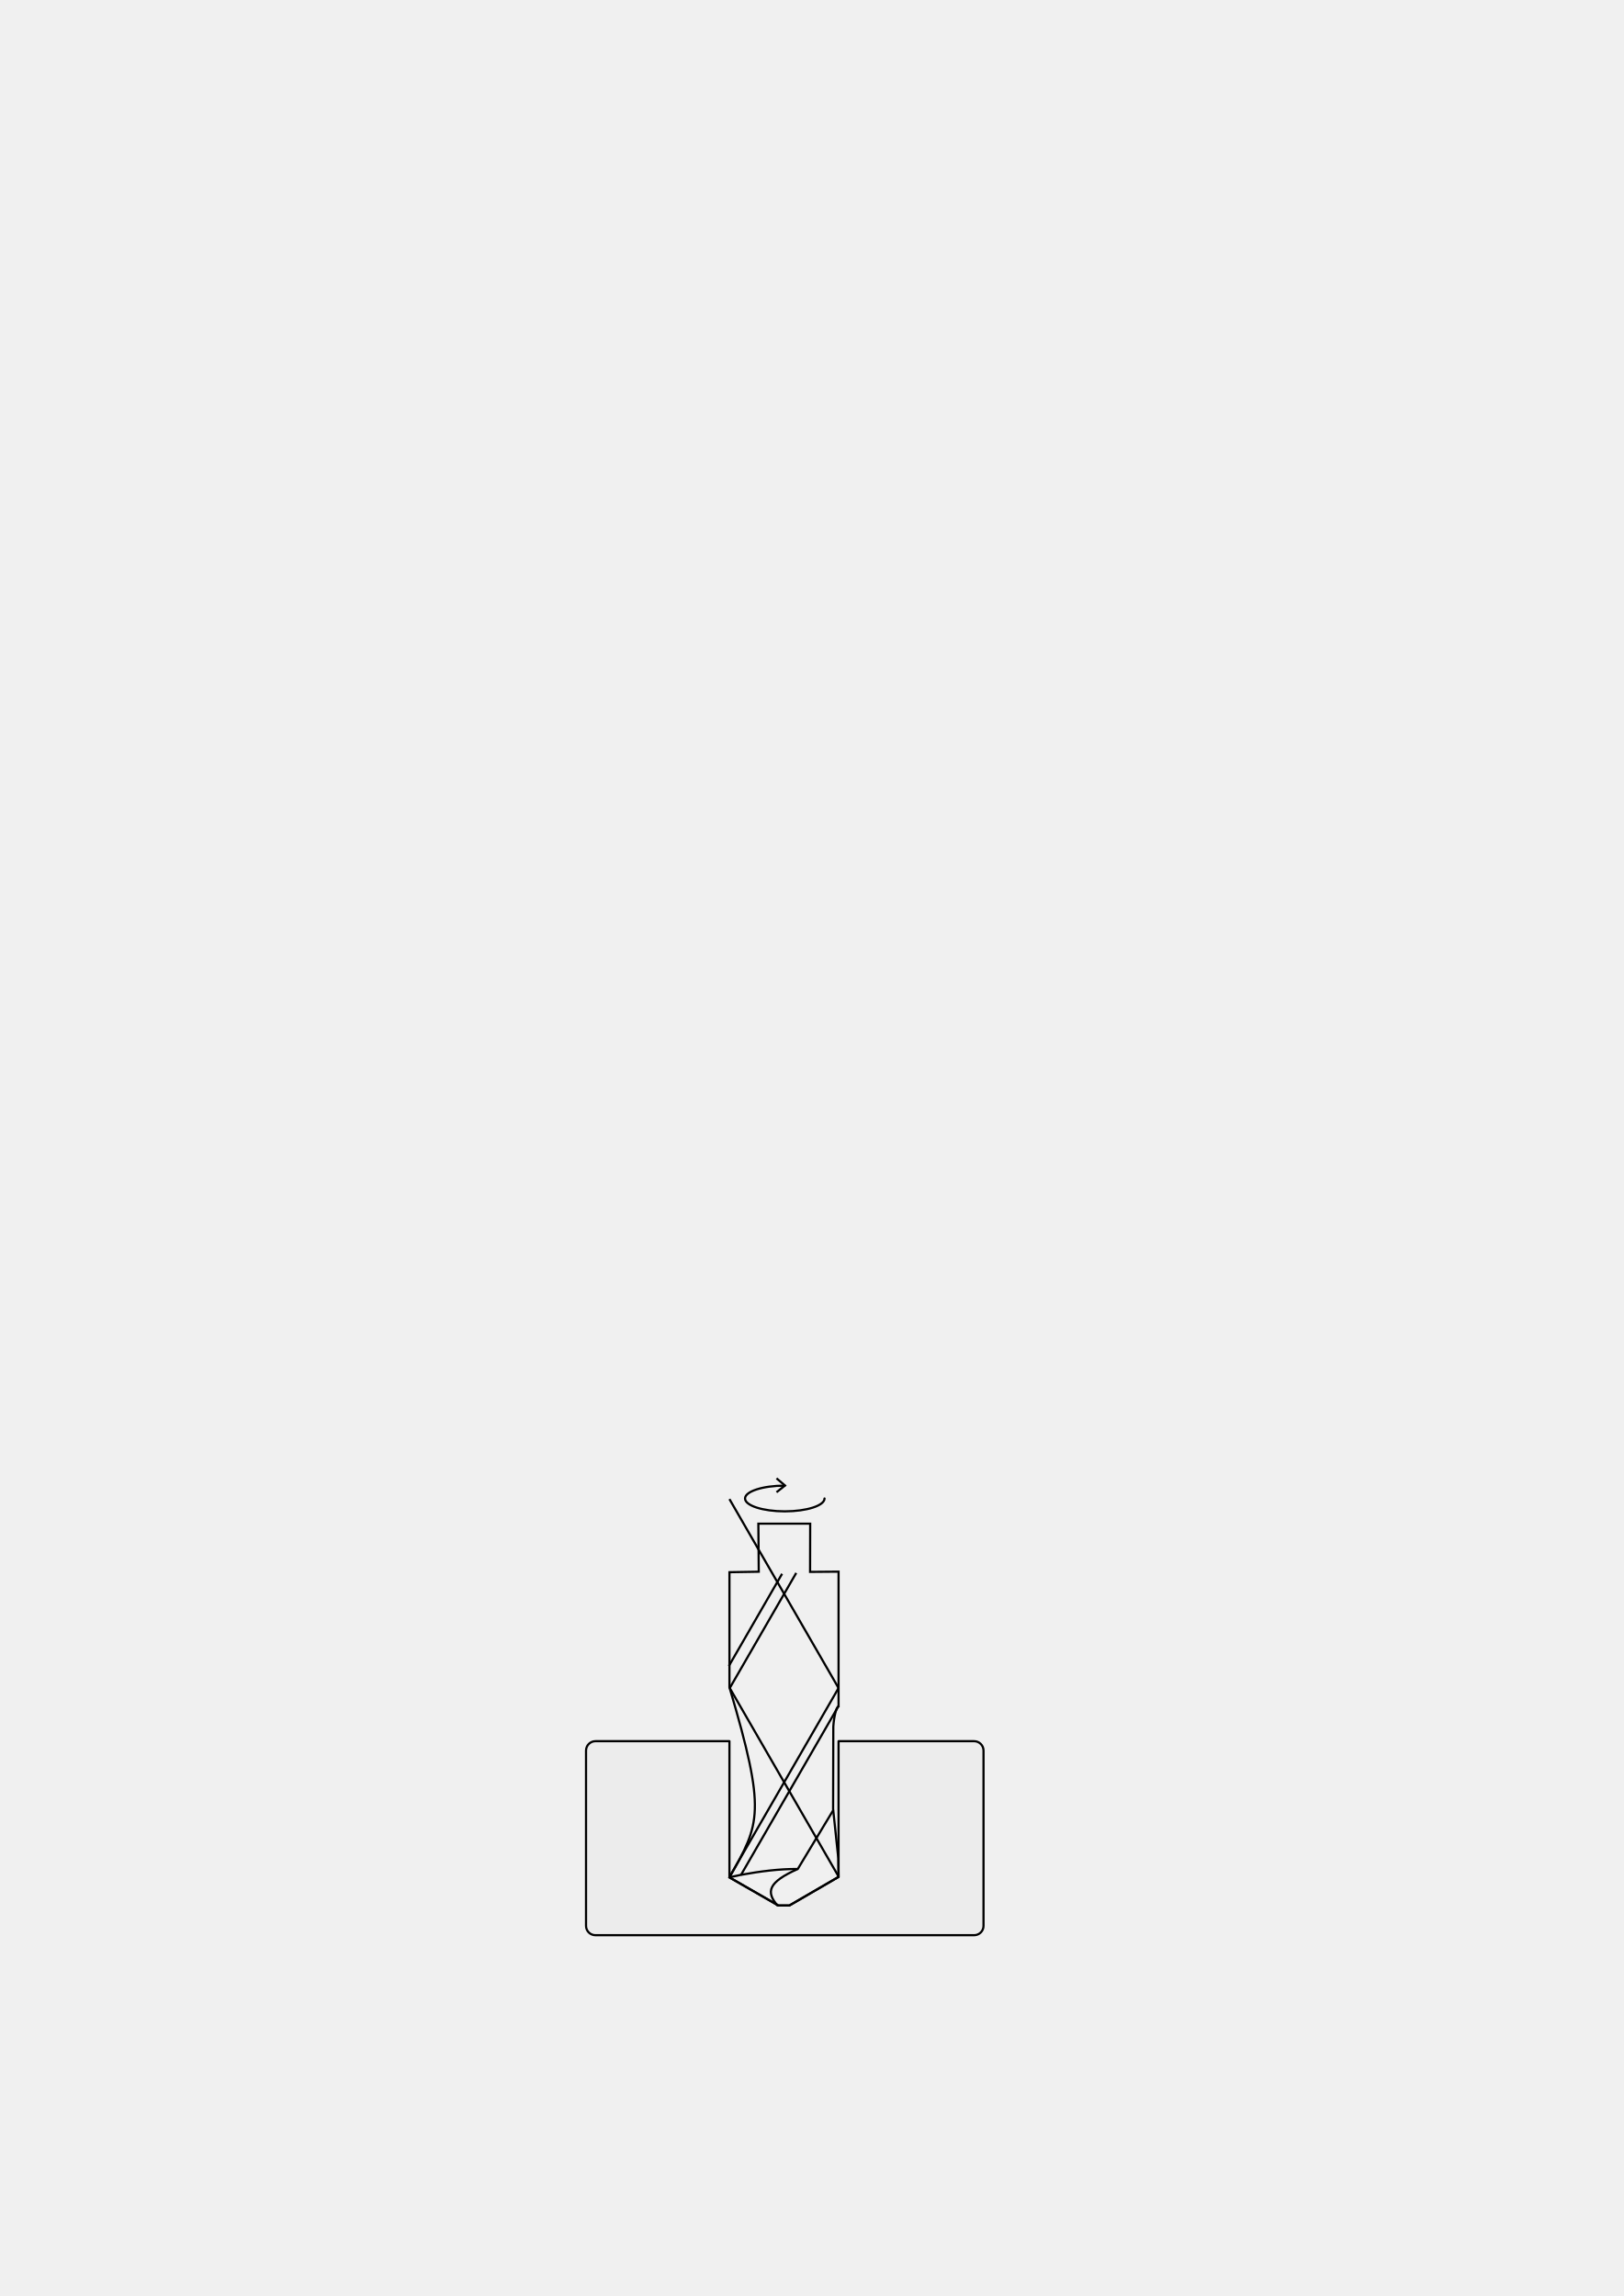
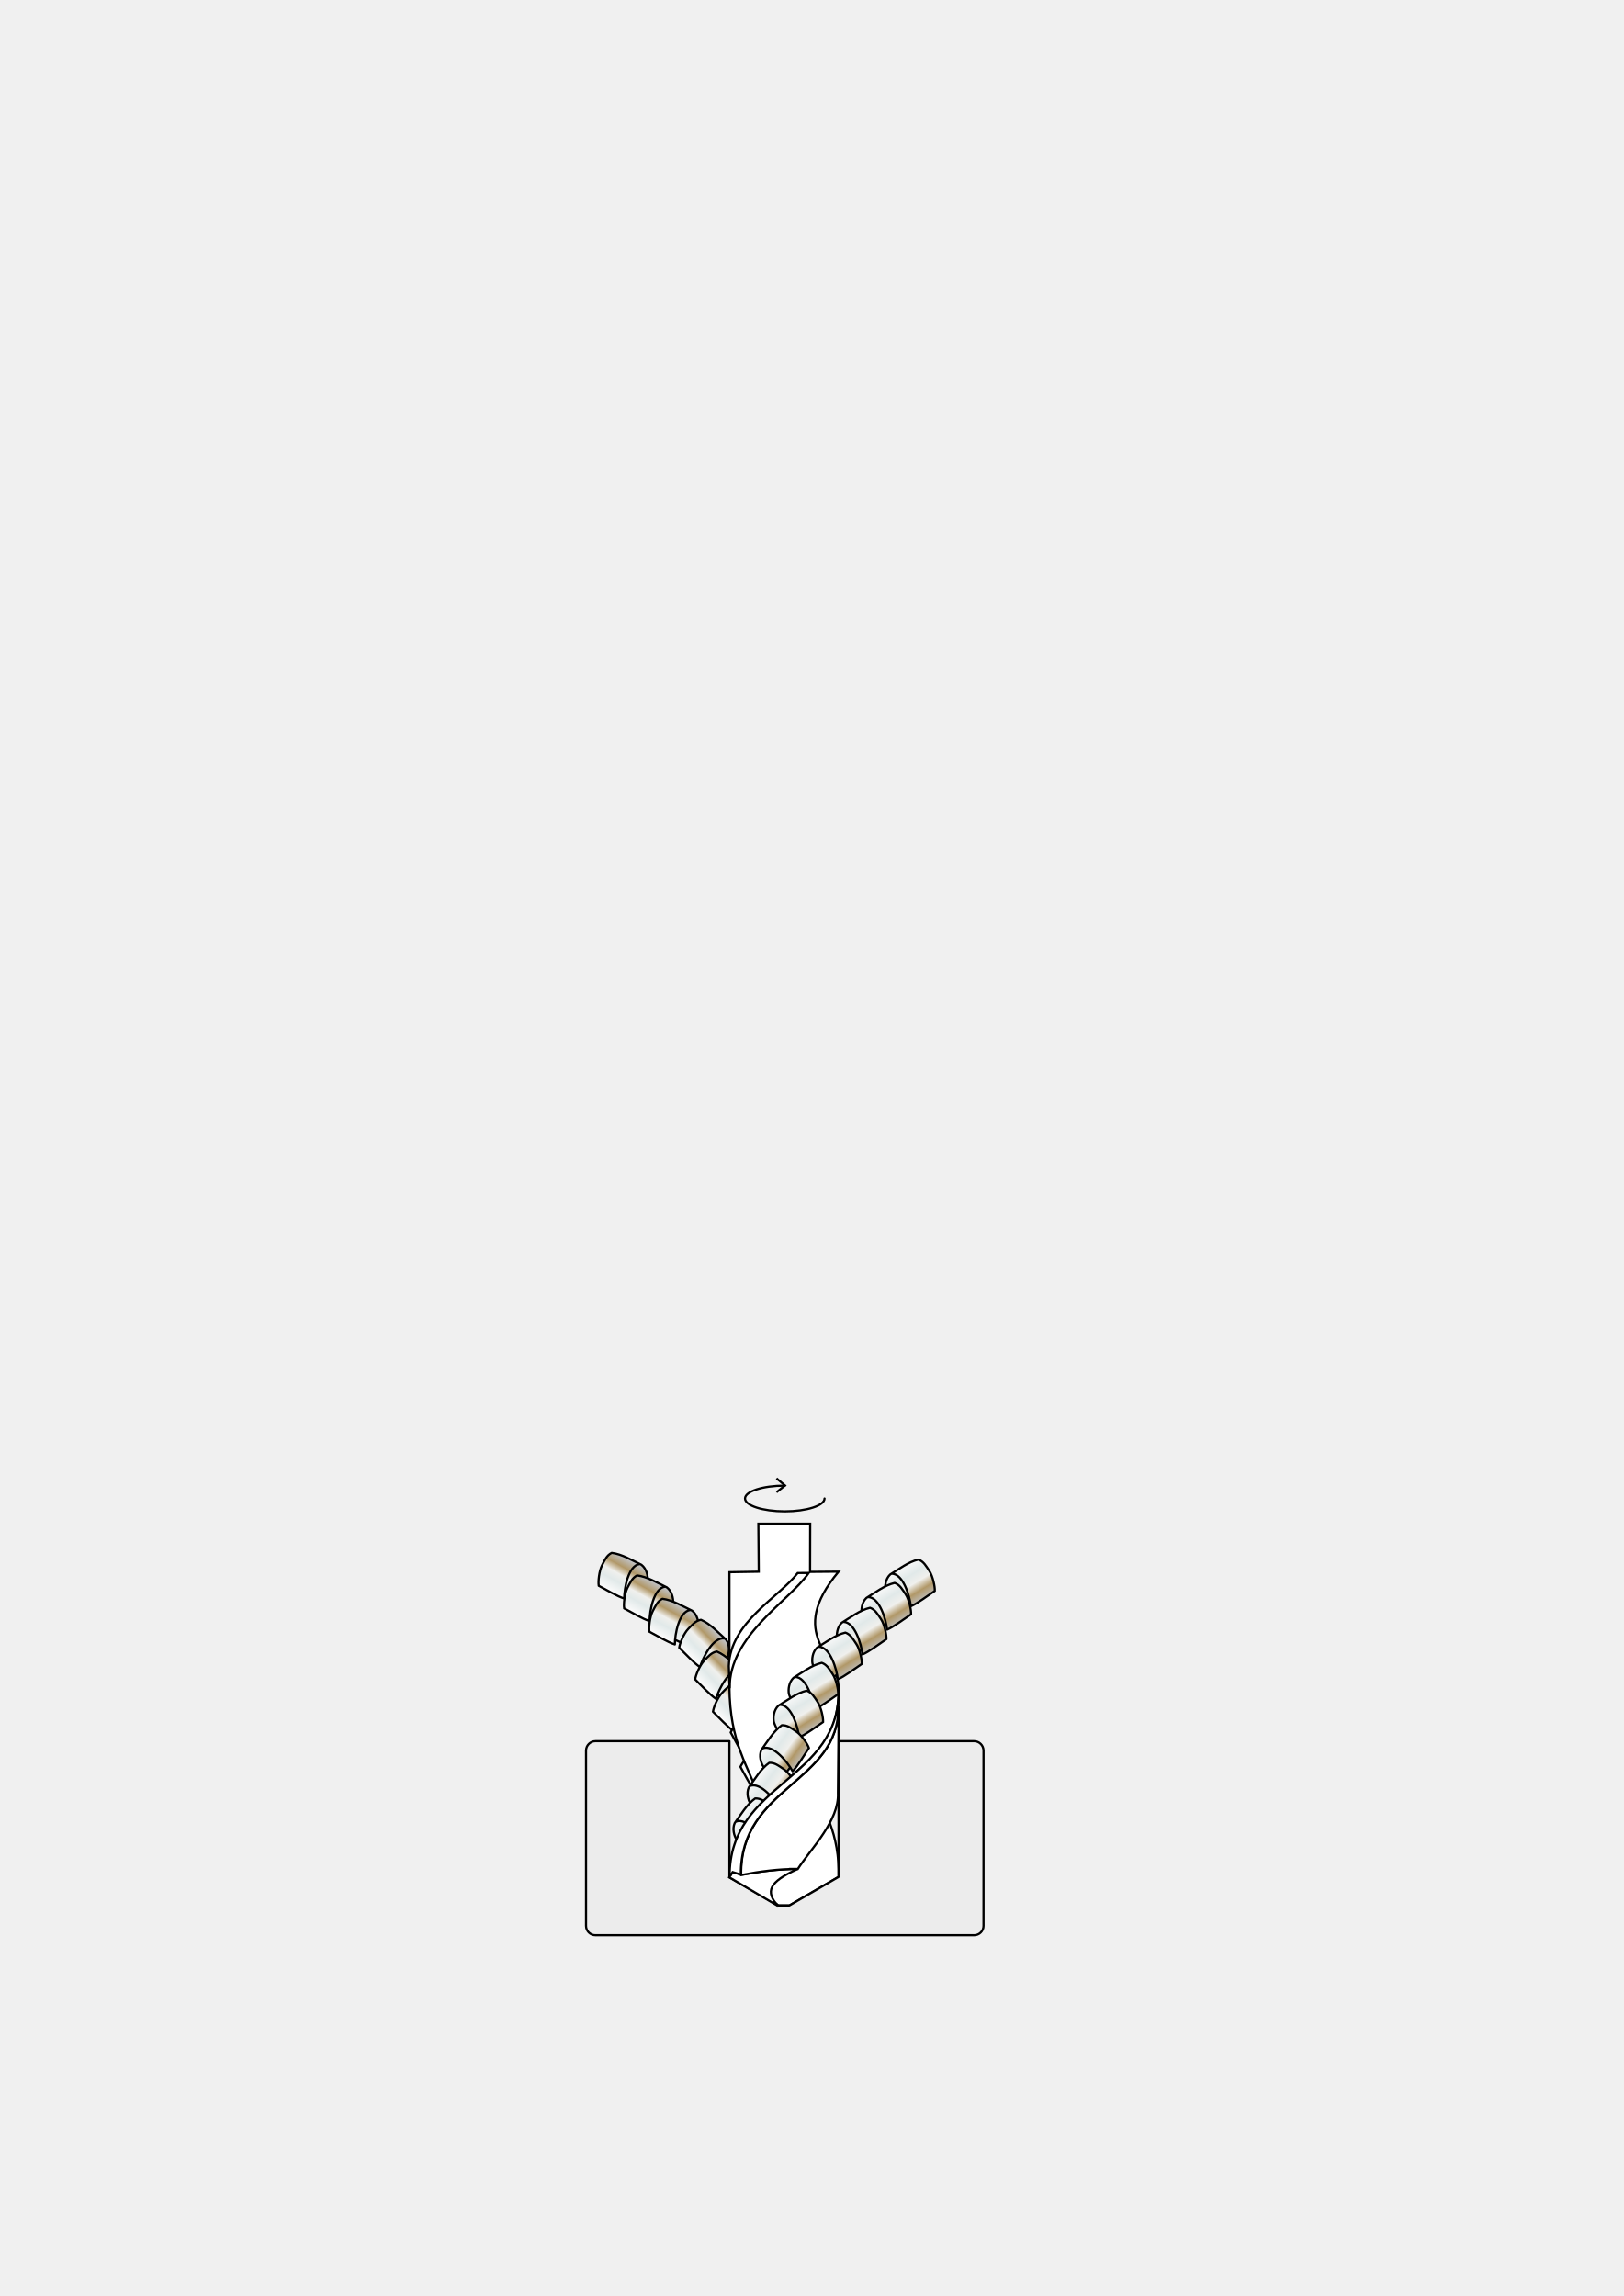
- <svg xmlns="http://www.w3.org/2000/svg" width="744.094" height="1052.362" id="svg4662">
+ <svg xmlns="http://www.w3.org/2000/svg" xmlns:xlink="http://www.w3.org/1999/xlink" width="744.094" height="1052.362" id="svg4662">
  <defs id="defs4664">
-     </defs>
+     <linearGradient id="linearGradient5329">
+       <stop style="stop-color:#fafafa;stop-opacity:1;" offset="0" id="stop5331" />
+       <stop id="stop5337" offset="0.308" style="stop-color:#e1e9e9;stop-opacity:1;" />
+       <stop style="stop-color:#f0f0ed;stop-opacity:1;" offset="0.529" id="stop5341" />
+       <stop style="stop-color:#b19868;stop-opacity:1;" offset="0.75" id="stop5339" />
+       <stop style="stop-color:#bfbfbf;stop-opacity:1;" offset="1" id="stop5333" />
+     </linearGradient>
+     <linearGradient xlink:href="#linearGradient5329" id="linearGradient5777" gradientUnits="userSpaceOnUse" gradientTransform="matrix(0.9414067,0.3372735,-0.3372735,0.9414067,200.6195,25.75493)" x1="178.144" y1="752.169" x2="161.996" y2="753.248" />
+     <linearGradient xlink:href="#linearGradient5329" id="linearGradient5779" gradientUnits="userSpaceOnUse" gradientTransform="matrix(0.8446161,0.5353725,-0.5353725,0.8446161,651.6432,-2.74685)" x1="160.991" y1="756.844" x2="179.658" y2="756.844" />
+     <linearGradient xlink:href="#linearGradient5329" id="linearGradient5781" gradientUnits="userSpaceOnUse" gradientTransform="matrix(0.8446161,0.5353725,-0.5353725,0.8446161,633.0741,59.35483)" x1="160.991" y1="756.844" x2="179.658" y2="756.844" />
+   </defs>
  <g id="layer1">
+     <g transform="matrix(-0.7044562,0.7097476,0.7097476,0.7044562,-204.5127,87.41252)" id="g5500">
+       <path id="path5388" d="M 96.182,796.669 C 100.259,793.333 109.173,799.523 112.387,802.729 C 113.916,799.841 115.293,794.13 116.476,790.321 M 116.465,790.37 C 115.441,788.813 111.451,785.649 108.794,784.823 C 106.137,783.997 103.976,783.089 101.576,783.929 C 98.66,787.668 97.444,792.944 95.849,797.46 C 95.465,800.468 97.413,803.189 98.739,804.374 C 99.958,805.464 107.251,808.57 108.264,808.348 C 109.704,804.438 109.223,805.6 110.664,801.69" style="opacity:1;fill:url(#linearGradient5777);fill-opacity:1;fill-rule:nonzero;stroke:#000000;stroke-width:1;stroke-linecap:round;stroke-linejoin:round;stroke-miterlimit:4;stroke-dasharray:none;stroke-dashoffset:0;stroke-opacity:1" />
+       <use x="0" y="0" xlink:href="#path5388" id="use5392" transform="translate(-0.859174,15.55809)" width="744.094" height="1052.362" />
+       <use x="0" y="0" xlink:href="#use5392" id="use5394" transform="translate(-0.5606324,15.74713)" width="744.094" height="1052.362" />
+       <use x="0" y="0" xlink:href="#use5394" id="use5396" transform="matrix(0.9589463,-0.2835878,0.2835878,0.9589463,-232.7089,81.2086)" width="744.094" height="1052.362" />
+       <use x="0" y="0" xlink:href="#use5396" id="use5398" transform="translate(5.166008,15.42783)" width="744.094" height="1052.362" />
+       <use x="0" y="0" xlink:href="#use5398" id="use5400" transform="translate(4.754535,16.22925)" width="744.094" height="1052.362" />
+       <use x="0" y="0" xlink:href="#use5400" id="use5402" transform="matrix(0.96012,-0.2795883,0.2795883,0.96012,-236.8961,80.78225)" width="744.094" height="1052.362" />
+       <use x="0" y="0" xlink:href="#use5402" id="use5725" transform="translate(8.046857,14.26746)" width="744.094" height="1052.362" />
+       <use x="0" y="0" xlink:href="#use5725" id="use5727" transform="translate(8.042311,13.56037)" width="744.094" height="1052.362" />
+       <use x="0" y="0" xlink:href="#use5727" id="use5729" transform="translate(7.686492,13.2091)" width="744.094" height="1052.362" />
+     </g>
+     <path id="path5203" style="fill:#ffffff;fill-rule:evenodd;stroke:#000000;stroke-width:1px;stroke-linecap:butt;stroke-linejoin:miter;stroke-opacity:1" d="M 384.281,860.281 L 361.75,873.375 L 356.688,873.375 C 333.392,854.593 364.959,842.898 380.231,835.407 C 382.963,842.628 384.53,850.736 384.346,860.181" />
    <path style="opacity:1;fill:#ececec;fill-opacity:1;stroke:#000000;stroke-width:1;stroke-linecap:round;stroke-linejoin:round;stroke-miterlimit:4;stroke-dasharray:none;stroke-dashoffset:0;stroke-opacity:1" d="M 334.281,798.062 L 272.875,798.062 C 270.497,798.062 268.562,799.997 268.562,802.375 L 268.562,882.71 C 268.562,885.088 270.497,886.991 272.875,886.991 L 446.406,886.991 C 448.785,886.991 450.719,885.088 450.719,882.71 L 450.719,802.375 C 450.719,799.997 448.785,798.062 446.406,798.062 L 384.281,798.062 L 384.281,860.281 L 361.75,873.375 L 356.688,873.375 L 334.281,860.5 L 334.281,798.062 z" id="path4677" />
-     <path style="fill:none;fill-rule:evenodd;stroke:#000000;stroke-width:1px;stroke-linecap:butt;stroke-linejoin:miter;stroke-opacity:1" d="M 347.536,698.362 L 347.714,720.388 L 334.286,720.612 L 334.286,765.112 L 334.286,773.362 C 351.303,830.972 348.286,835.707 334.286,860.505 L 356.681,873.362 L 361.764,873.362 L 384.286,860.272 L 384.179,851.848 L 381.786,829.112 L 381.884,791.363 C 382.223,786.354 383.35,782.235 384.286,782.112 L 384.286,773.581 L 384.286,720.362 L 371.237,720.472 L 371.286,698.362 L 347.536,698.362 z" id="path4674" />
    <path style="opacity:1;fill:none;fill-opacity:1;stroke:#000000;stroke-width:1;stroke-linecap:round;stroke-linejoin:round;stroke-miterlimit:4;stroke-dasharray:none;stroke-dashoffset:0;stroke-opacity:1" id="path4680" d="M 377.857,686.826 A 18.214,5.893 0 1 1 359.643,680.934" />
    <path style="fill:none;fill-rule:evenodd;stroke:#000000;stroke-width:1px;stroke-linecap:butt;stroke-linejoin:miter;stroke-opacity:1" d="M 355.86,677.593 L 359.741,680.879 L 355.852,683.961" id="path5191" />
-     <path style="fill:none;fill-rule:evenodd;stroke:#000000;stroke-width:1px;stroke-linecap:butt;stroke-linejoin:miter;stroke-opacity:1" d="M 334.36,860.181 L 384.346,773.604" id="path5201" />
-     <path style="fill:none;fill-rule:evenodd;stroke:#000000;stroke-width:1px;stroke-linecap:butt;stroke-linejoin:miter;stroke-opacity:1" d="M 384.346,860.181 L 334.36,773.604" id="path5203" />
-     <path style="fill:none;fill-rule:evenodd;stroke:#000000;stroke-width:1px;stroke-linecap:butt;stroke-linejoin:miter;stroke-opacity:1" d="M 384.259,773.668 L 334.274,687.092" id="path5207" />
-     <path style="fill:none;fill-rule:evenodd;stroke:#000000;stroke-width:1px;stroke-linecap:butt;stroke-linejoin:miter;stroke-opacity:1" d="M 334.375,773.797 L 364.89,720.943" id="path5209" />
-     <path style="fill:none;fill-rule:evenodd;stroke:#000000;stroke-width:1px;stroke-linecap:butt;stroke-linejoin:miter;stroke-opacity:1" d="M 356.47,873.553 C 350.667,867 352.232,862.635 365.614,856.62 L 381.887,829.633" id="path5211" />
-     <path style="fill:none;fill-rule:evenodd;stroke:#000000;stroke-width:1px;stroke-linecap:butt;stroke-linejoin:miter;stroke-opacity:1" d="M 334.196,860.456 C 335.603,860.144 338.148,859.584 339.779,859.282 C 348.321,857.741 356.946,856.587 365.625,856.634" id="path5215" />
-     <path style="fill:none;fill-rule:evenodd;stroke:#000000;stroke-width:1px;stroke-linecap:butt;stroke-linejoin:miter;stroke-opacity:1" d="M 339.5,859.487 L 384.2,782.064" id="path5220" />
-     <path style="fill:none;fill-rule:evenodd;stroke:#000000;stroke-width:1px;stroke-linecap:butt;stroke-linejoin:miter;stroke-opacity:1" d="M 334,763.612 L 358.403,721.345" id="path5222" />
+     <path id="path5211" style="fill:#ffffff;fill-rule:evenodd;stroke:#000000;stroke-width:1px;stroke-linecap:butt;stroke-linejoin:miter;stroke-opacity:1" d="M 365.625,856.634 C 356.946,856.587 348.321,857.741 339.779,859.282 L 335.761,858.055 L 334.196,860.456 L 356.47,873.553 C 350.667,867 352.232,862.635 365.614,856.62" />
+     <path style="fill:#ffffff;fill-rule:evenodd;stroke:#000000;stroke-width:1px;stroke-linecap:butt;stroke-linejoin:miter;stroke-opacity:1" d="M 349.13,826.281 C 367.812,807.58 384.643,801.945 384.286,773.581 C 384.428,758.46 360.033,749.504 384.286,720.362 L 371.237,720.472 L 371.286,698.362 L 347.536,698.362 L 347.714,720.388 L 334.286,720.612 L 334.286,765.112 L 334.286,773.362 C 334.445,798.631 342.69,809.253 349.13,826.281 z" id="path5688" />
+     <g id="g5672" transform="matrix(0.8953503,0.4453626,-0.4453626,0.8953503,391.2764,-98.81252)">
+       <path id="path5309" d="M 380.808,726.543 C 385.517,724.182 392.859,732.175 395.291,736.008 C 397.416,733.524 400.012,728.254 402,724.797 M 401.979,724.842 C 401.321,723.099 398.121,719.137 395.71,717.749 C 393.299,716.361 391.389,715.002 388.863,715.295 C 385.199,718.304 382.856,723.186 380.31,727.242 C 379.277,730.093 380.581,733.175 381.615,734.622 C 382.566,735.952 389.001,740.581 390.037,740.586 C 392.3,737.087 391.576,738.115 393.838,734.616" style="fill:url(#linearGradient5779);fill-opacity:1;fill-rule:nonzero;stroke:#000000;stroke-width:1;stroke-linecap:round;stroke-linejoin:round;stroke-miterlimit:4;stroke-dasharray:none;stroke-dashoffset:0;stroke-opacity:1" />
+       <use height="1052.362" width="744.094" transform="translate(-4.963707,14.43474)" id="use5317" xlink:href="#path5309" y="0" x="0" />
+       <use height="1052.362" width="744.094" transform="translate(-5.043656,15.22125)" id="use5319" xlink:href="#use5317" y="0" x="0" />
+       <use height="1052.362" width="744.094" transform="translate(-5.043656,15.22125)" id="use5321" xlink:href="#use5319" y="0" x="0" />
+       <path style="fill:url(#linearGradient5781);fill-opacity:1;fill-rule:nonzero;stroke:#000000;stroke-width:1;stroke-linecap:round;stroke-linejoin:round;stroke-miterlimit:4;stroke-dasharray:none;stroke-dashoffset:0;stroke-opacity:1" d="M 362.239,788.645 C 366.948,786.284 374.289,794.276 376.722,798.109 C 378.847,795.626 381.442,790.355 383.431,786.899 M 383.41,786.944 C 382.752,785.201 379.552,781.239 377.141,779.851 C 374.73,778.463 372.82,777.103 370.294,777.397 C 366.63,780.406 364.287,785.287 361.741,789.344 C 360.708,792.194 362.012,795.276 363.046,796.723 C 363.997,798.054 370.432,802.683 371.468,802.687 C 373.731,799.188 373.007,800.216 375.269,796.717" id="use5327" />
+       <use x="0" y="0" xlink:href="#use5327" id="use5751" transform="translate(-0.4999996,14.5)" width="744.094" height="1052.362" />
+       <use x="0" y="0" xlink:href="#use5751" id="use5753" transform="matrix(0.9250556,-0.3798317,0.3798317,0.9250556,-276.2114,219.0529)" width="744.094" height="1052.362" />
+       <use x="0" y="0" xlink:href="#use5753" id="use5757" transform="translate(2.5,18)" width="744.094" height="1052.362" />
+       <use x="0" y="0" xlink:href="#use5757" id="use5759" transform="translate(1.5,17.5)" width="744.094" height="1052.362" />
+     </g>
+     <g id="g5367" />
+     <path id="path5686" style="fill-rule:evenodd;stroke:#000000;stroke-width:1px;stroke-linecap:butt;stroke-linejoin:miter;stroke-opacity:1;fill:#ffffff" d="M 334.375,773.797 L 334,763.612 C 334.674,743.427 356.953,732.196 365.567,720.991 L 370.64,720.943 C 361.386,734.153 334.213,749.552 334.375,773.797 z" />
+     <path id="path5220" style="fill:#ffffff;fill-rule:evenodd;stroke:#000000;stroke-width:1px;stroke-linecap:butt;stroke-linejoin:miter;stroke-opacity:1" d="M 384.375,782.237 L 384.008,821.855 C 384.611,834.488 371.751,847.148 365.619,856.627 C 356.946,856.587 365.625,856.634 365.625,856.634 C 356.946,856.587 348.321,857.741 339.64,859.385 C 339.073,818.633 384.68,817.418 384.2,782.064" />
+     <path id="path5201" style="fill:#ffffff;fill-rule:evenodd;stroke:#000000;stroke-width:1px;stroke-linecap:butt;stroke-linejoin:miter;stroke-opacity:1" d="M 339.779,859.282 L 335.761,858.055 L 334.196,860.456 M 339.5,859.487 C 339.073,818.633 384.68,817.418 384.2,782.064 L 384.346,773.604 C 385.534,816.475 334.162,816.467 334.36,860.181" />
  </g>
</svg>
